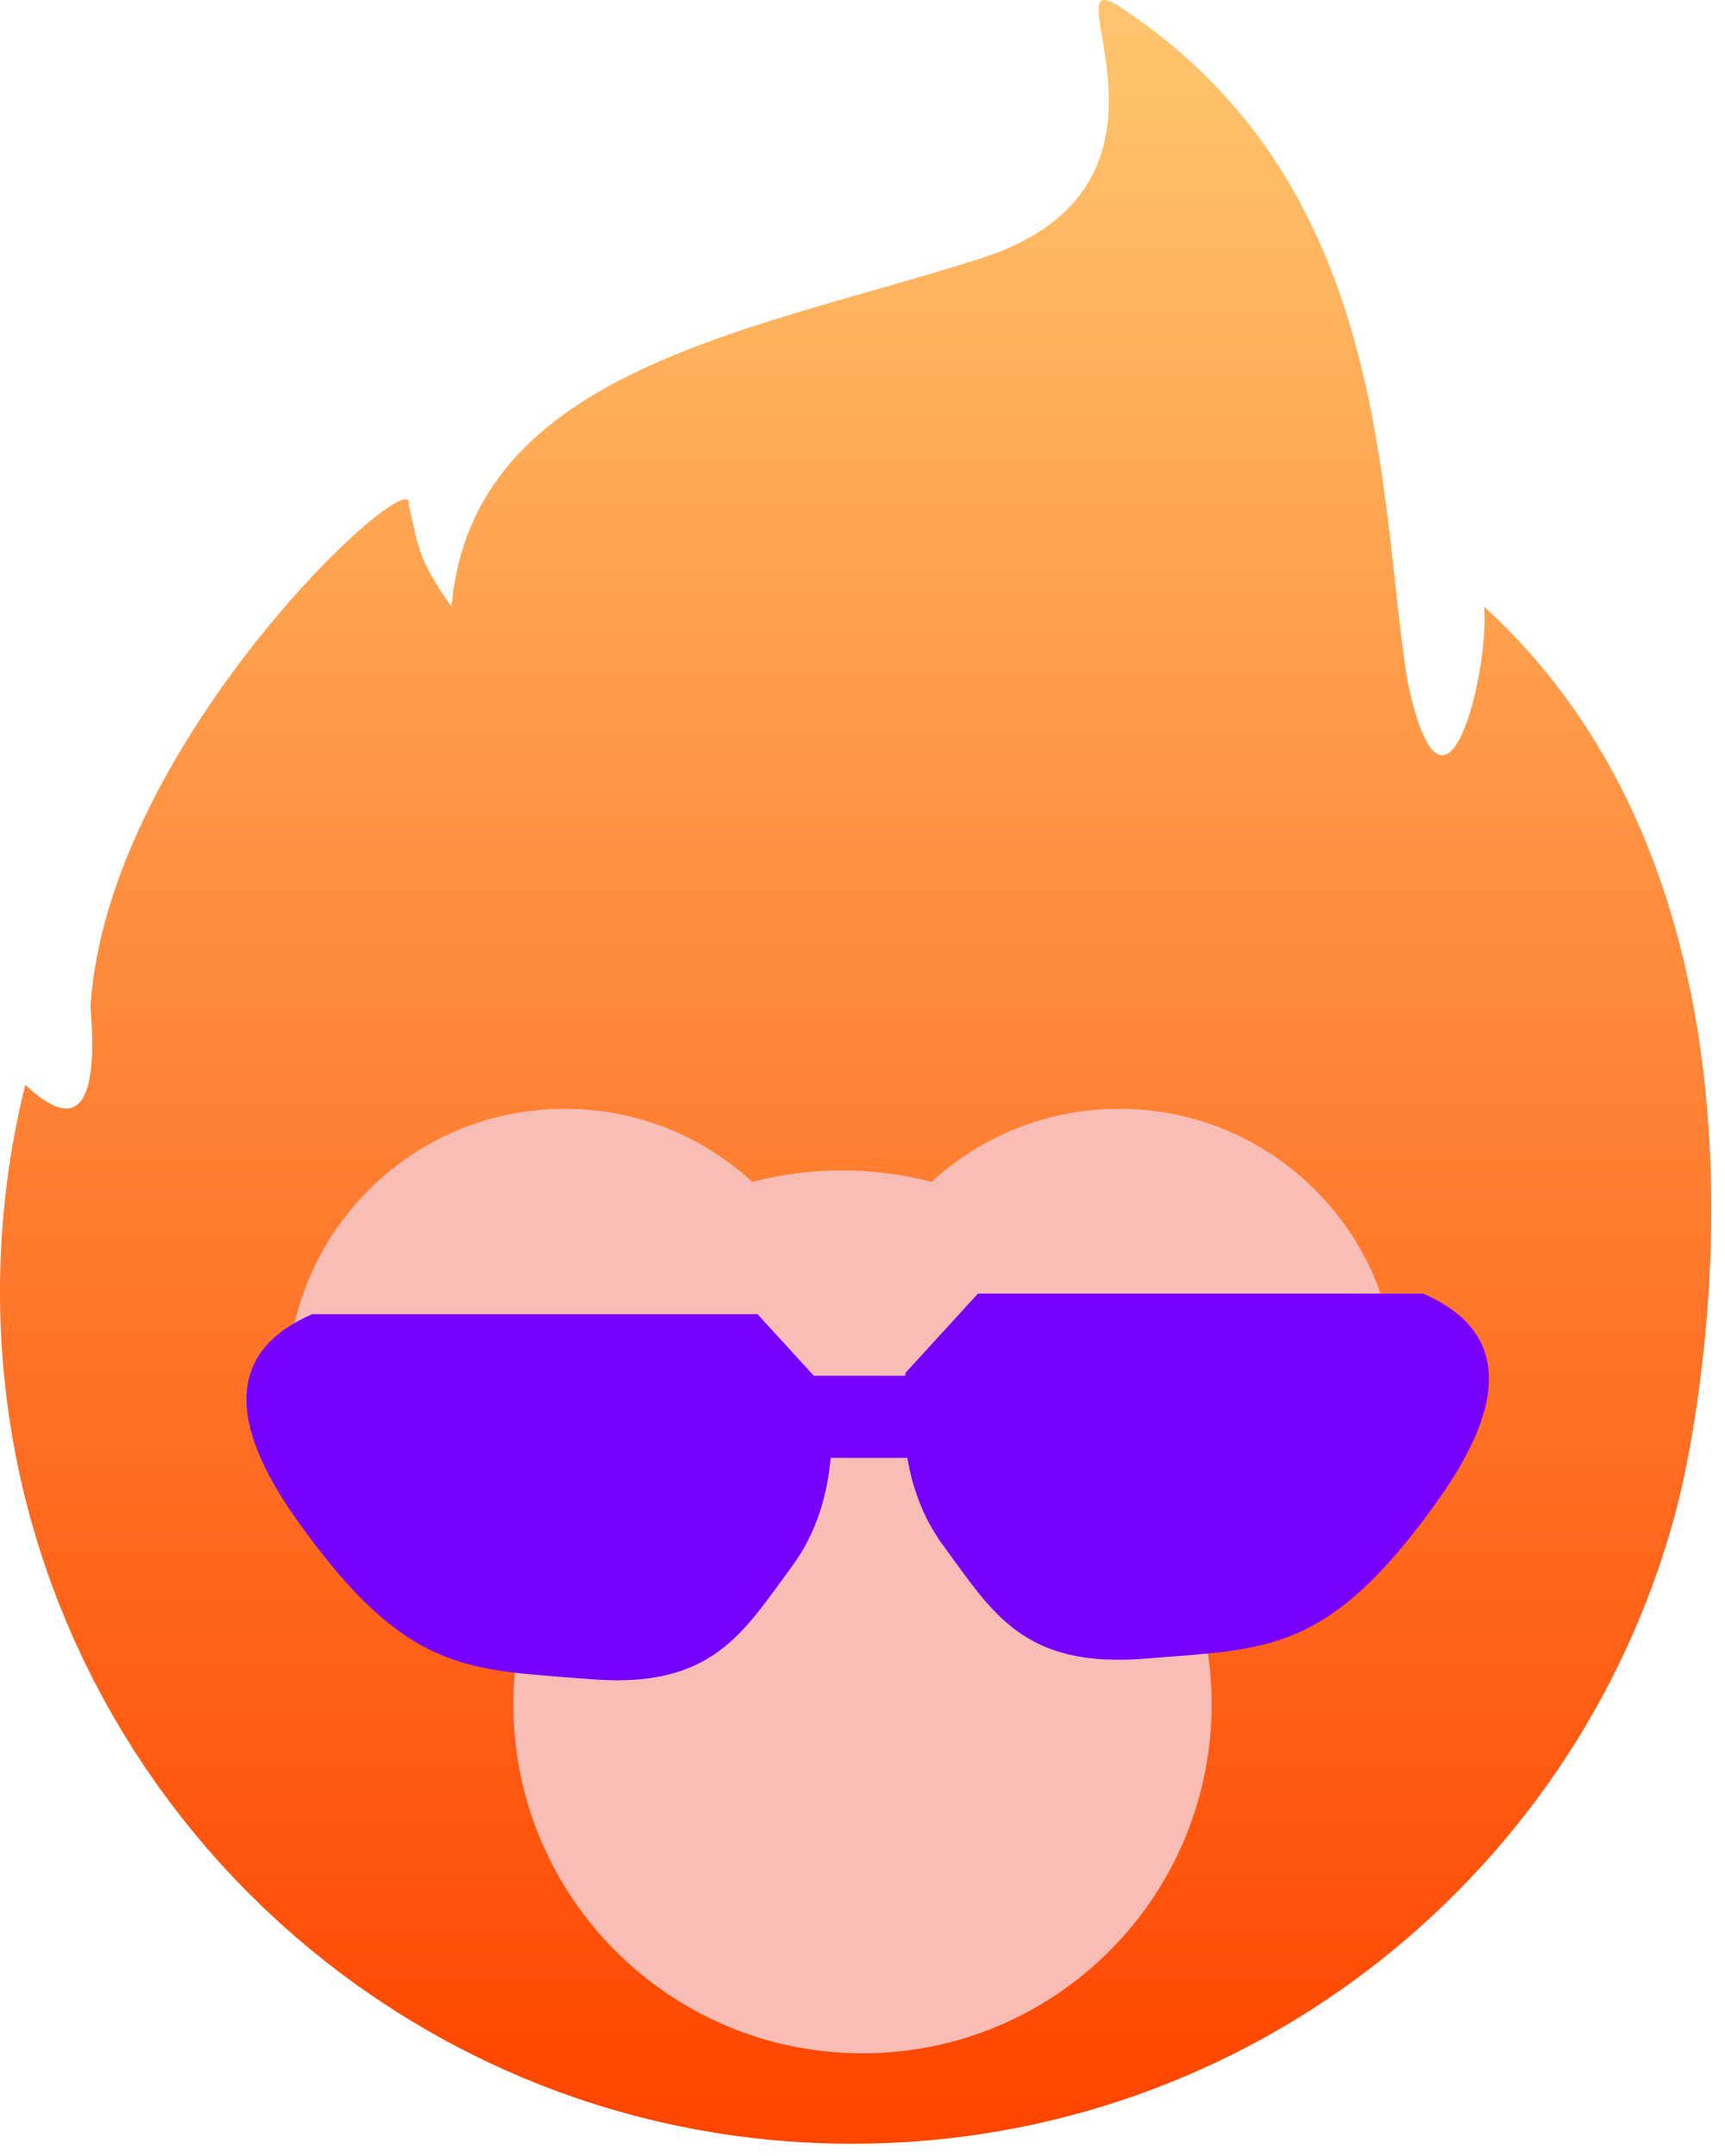
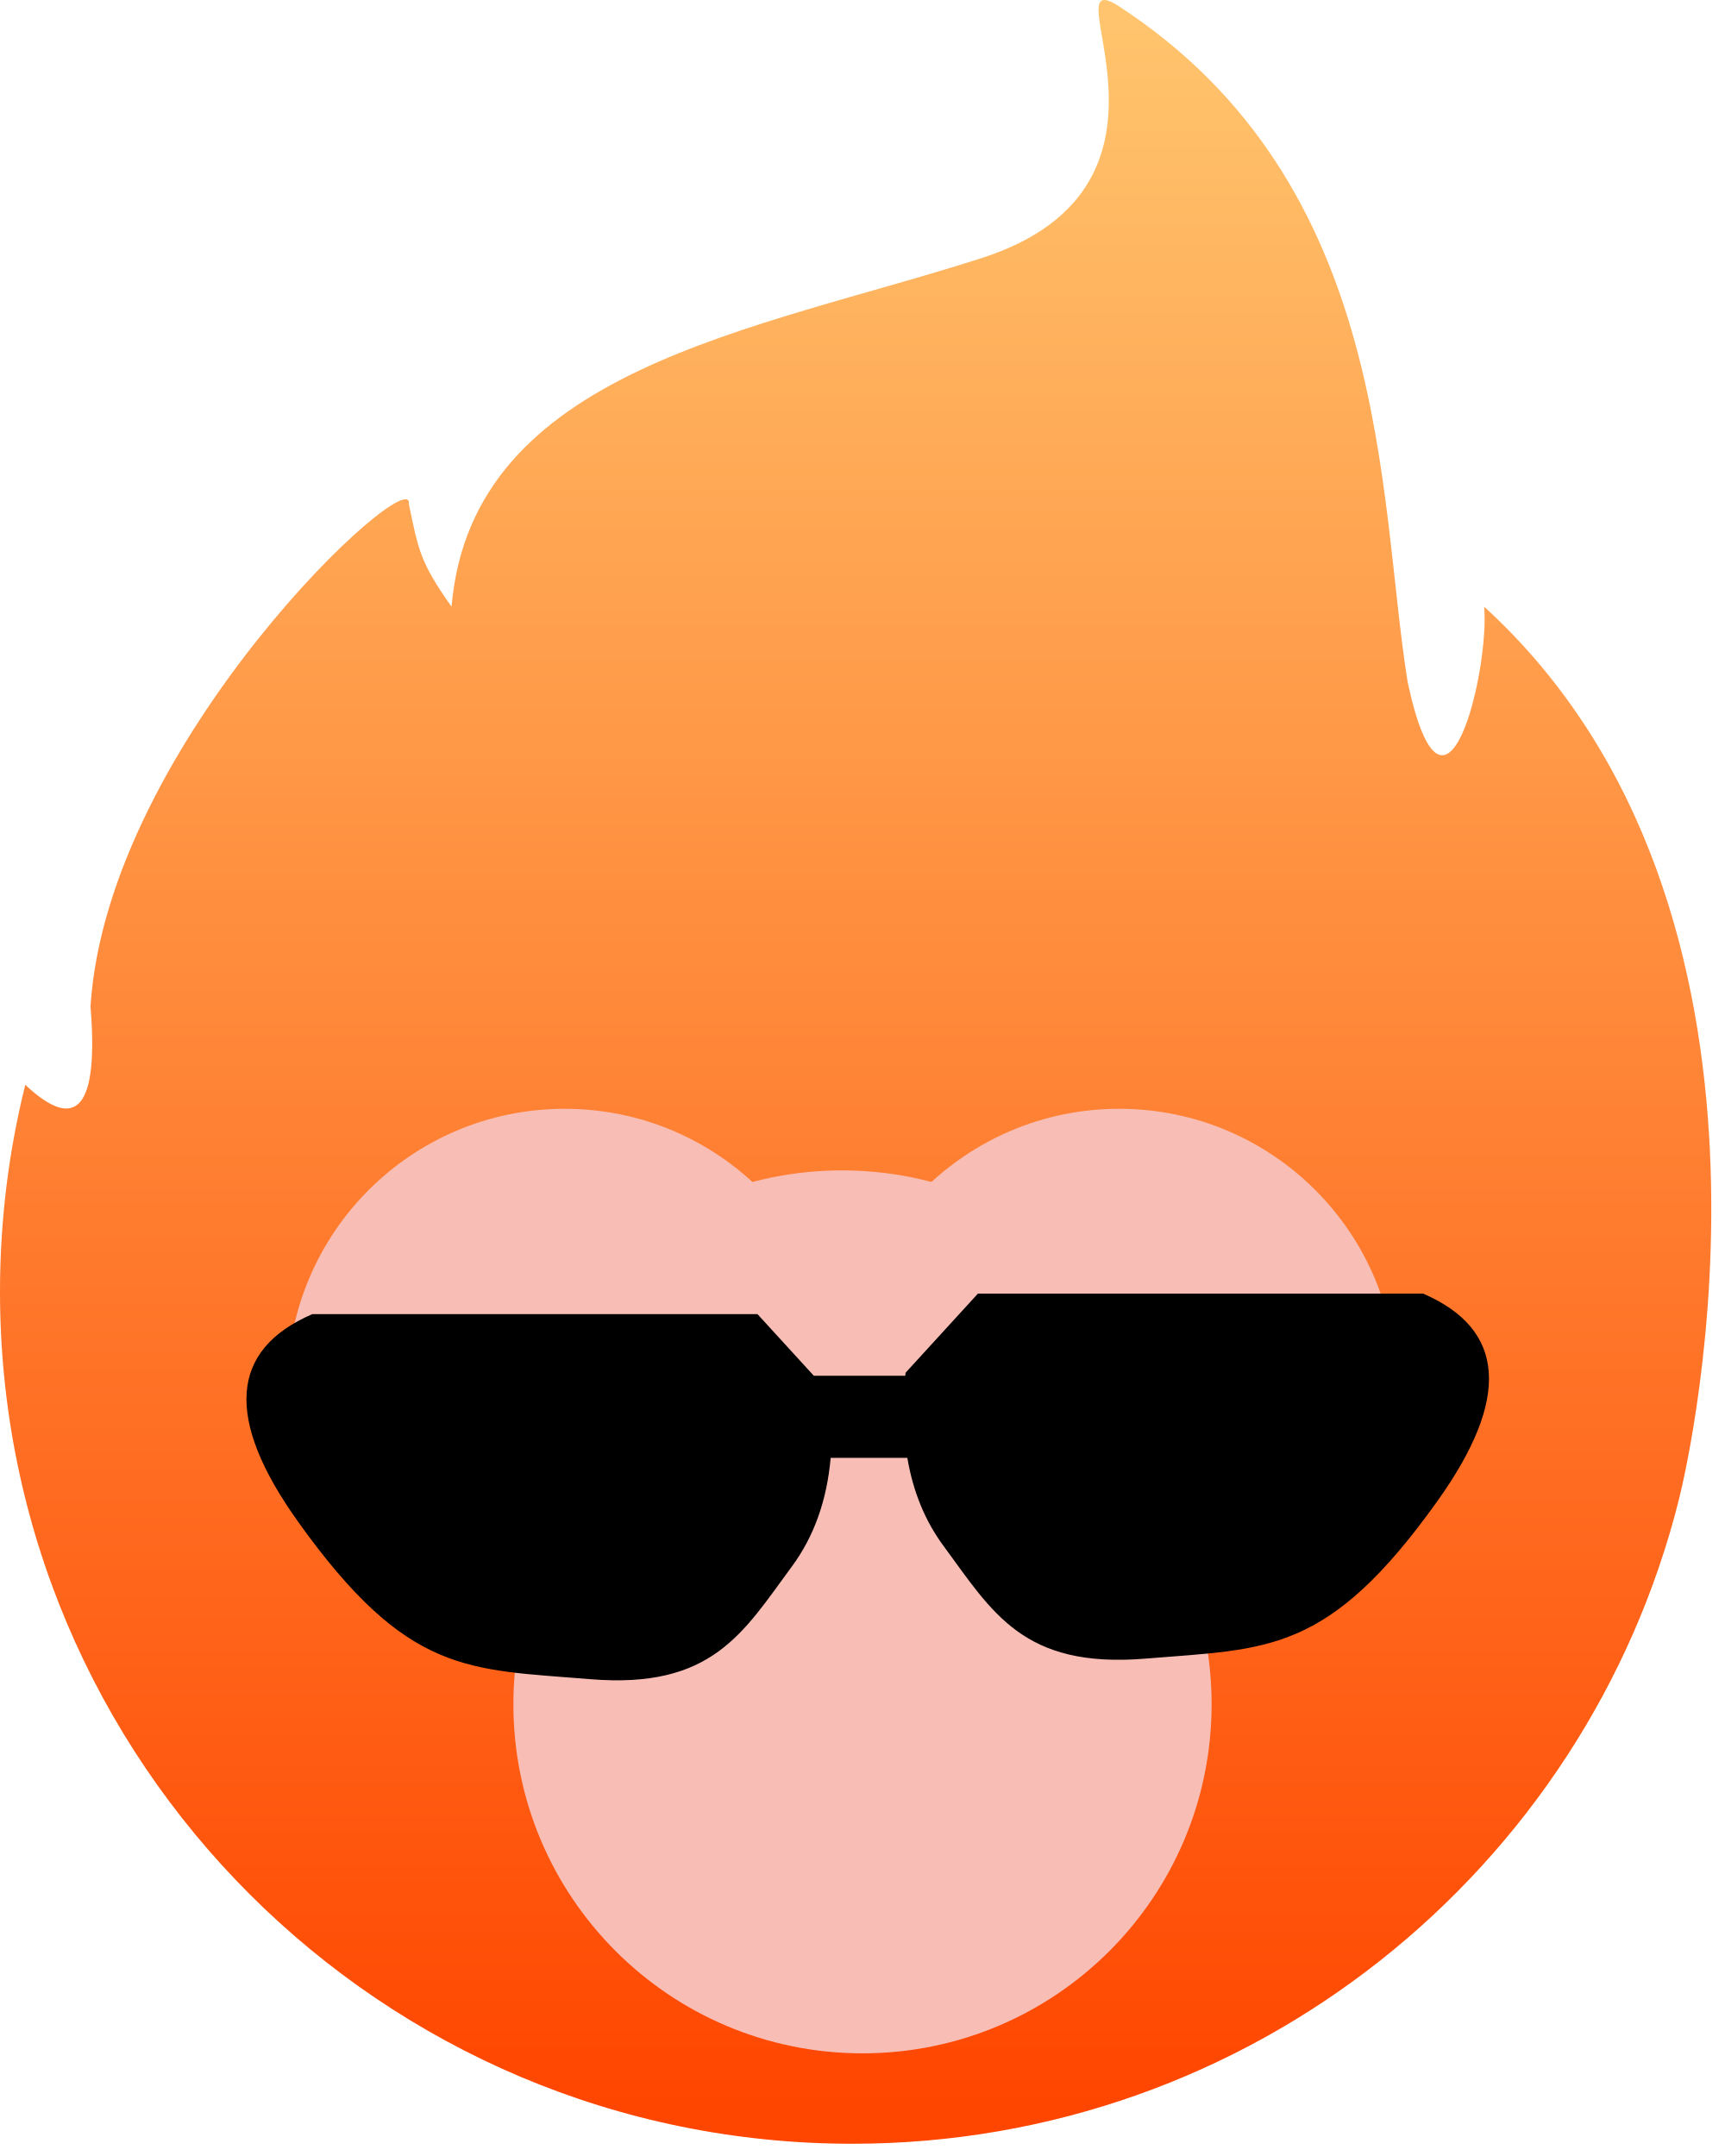
<svg xmlns="http://www.w3.org/2000/svg" width="84px" height="105px" viewBox="0 0 84 105" version="1.1">
  <defs>
    <linearGradient x1="50%" y1="1.753%" x2="50%" y2="97.537%" id="linearGradient-1">
      <stop stop-color="#FFC46D" offset="0%" />
      <stop stop-color="#FF4600" offset="100%" />
    </linearGradient>
  </defs>
  <g id="Page-1" stroke="none" stroke-width="1" fill="none" fill-rule="evenodd">
    <g id="孙大圣" fill-rule="nonzero">
      <path d="M1.231,52.831 C0.427,56.056 0,59.43 0,62.904 C0,85.824 18.58,104.404 41.5,104.404 C60.928,104.404 77.238,91.053 81.757,73.026 C82.275,70.957 88.424,44.312 72.272,29.546 C72.543,32.611 70.38,41.781 68.547,33.22 C67.088,24.201 67.825,8.973 54.454,0.283 C51.001,-1.886 58.853,9.012 47.806,12.567 C36.759,16.122 22.983,17.961 21.988,29.546 C20.428,27.343 20.379,26.773 19.91,24.549 C20.187,22.345 5.239,36.1 4.407,49.01 C4.808,53.925 3.75,55.199 1.231,52.831 Z" id="Oval-Copy-3" fill="url(#linearGradient-1)" />
      <circle id="Oval-2-Copy-8" fill="#F8BEB6" cx="27.5" cy="67.5" r="13.5" />
      <circle id="Oval-2-Copy-9" fill="#F8BEB6" cx="54.5" cy="67.5" r="13.5" />
      <circle id="Oval-2-Copy-10" fill="#F8BEB6" cx="42" cy="83" r="17" />
      <circle id="Oval-2-Copy-11" fill="#F8BEB6" cx="41" cy="74" r="17" />
-       <path d="M44.184,71 L40.45,71 C40.267,73.067 39.638,74.83 38.562,76.288 C36.184,79.513 34.688,82.269 28.729,81.777 C22.769,81.286 19.849,81.582 14.507,74.098 C10.945,69.109 11.179,65.743 15.208,64 L36.886,64 L39.629,67 L44.082,67 C44.087,66.952 44.092,66.903 44.097,66.855 L47.621,63 L69.299,63 C73.328,64.743 73.562,68.109 70,73.098 C64.658,80.582 61.738,80.286 55.778,80.777 C49.818,81.269 48.323,78.513 45.945,75.288 C45.047,74.071 44.46,72.641 44.184,71 Z" id="Combined-Shape-Copy-3" fill="#7800FF" />
+       <path d="M44.184,71 L40.45,71 C40.267,73.067 39.638,74.83 38.562,76.288 C36.184,79.513 34.688,82.269 28.729,81.777 C22.769,81.286 19.849,81.582 14.507,74.098 C10.945,69.109 11.179,65.743 15.208,64 L36.886,64 L39.629,67 L44.082,67 C44.087,66.952 44.092,66.903 44.097,66.855 L47.621,63 L69.299,63 C73.328,64.743 73.562,68.109 70,73.098 C64.658,80.582 61.738,80.286 55.778,80.777 C49.818,81.269 48.323,78.513 45.945,75.288 C45.047,74.071 44.46,72.641 44.184,71 Z" id="Combined-Shape-Copy-3" fill="#000000" />
    </g>
  </g>
</svg>
